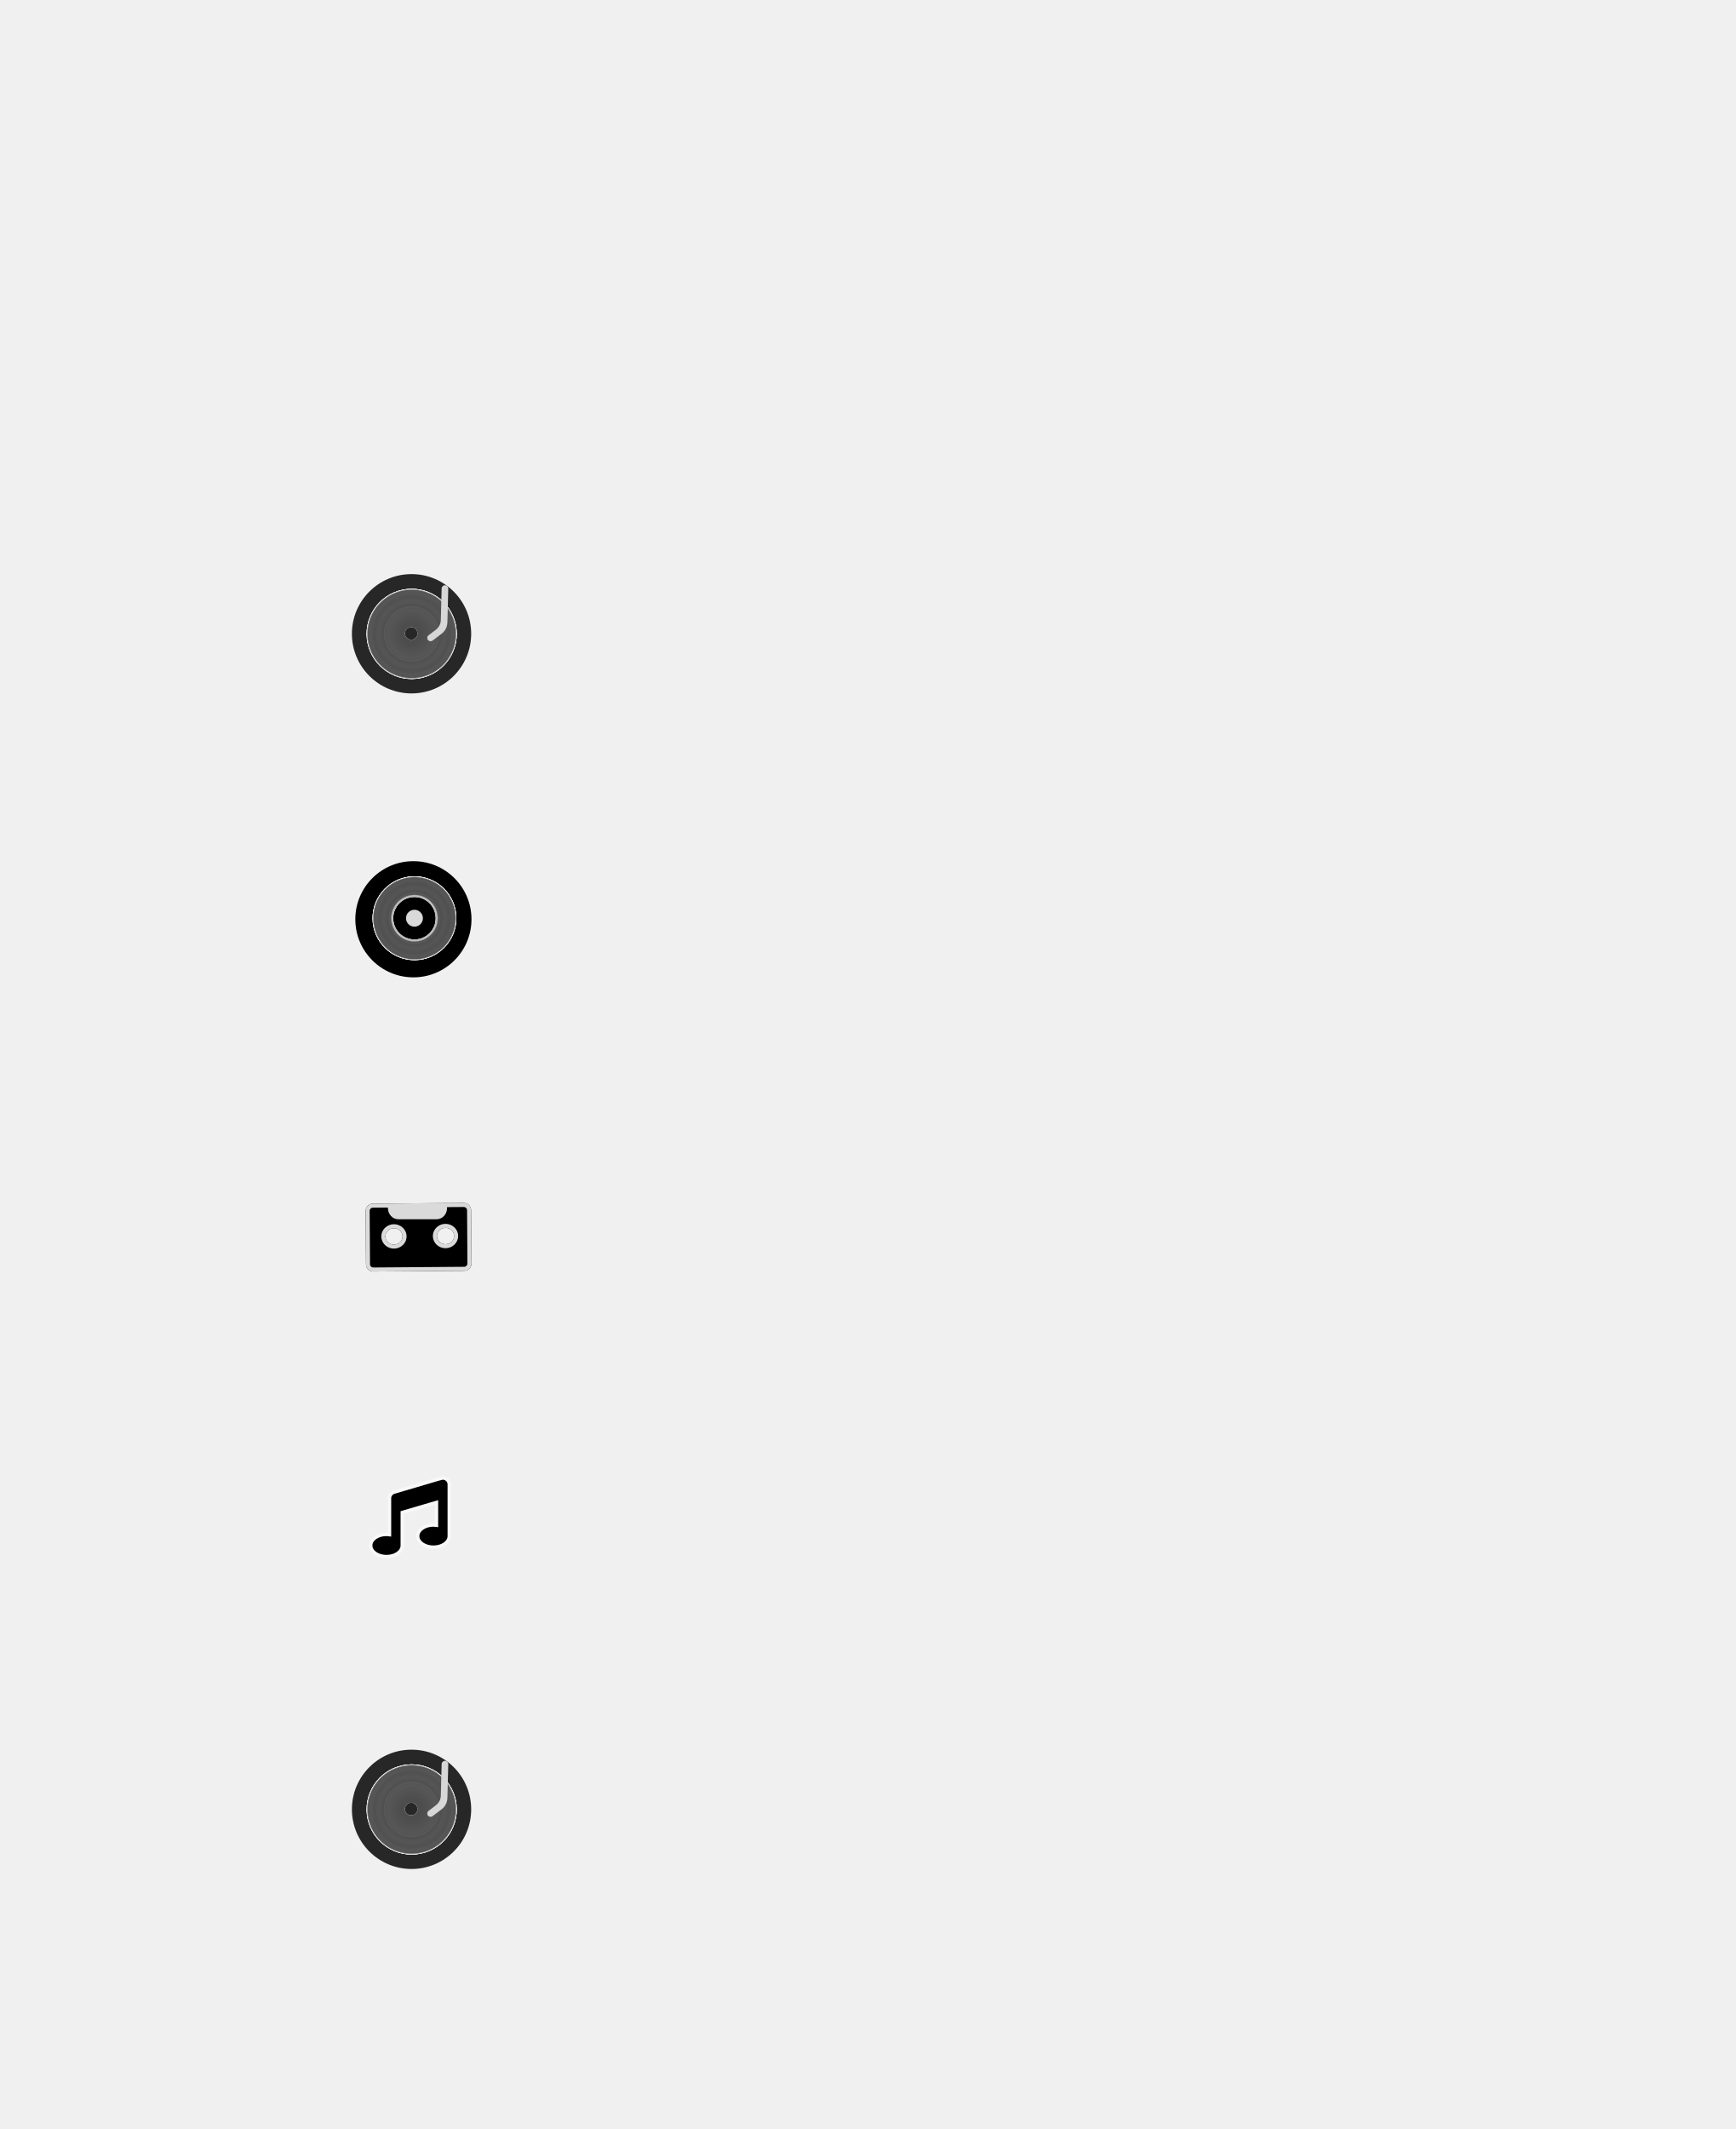
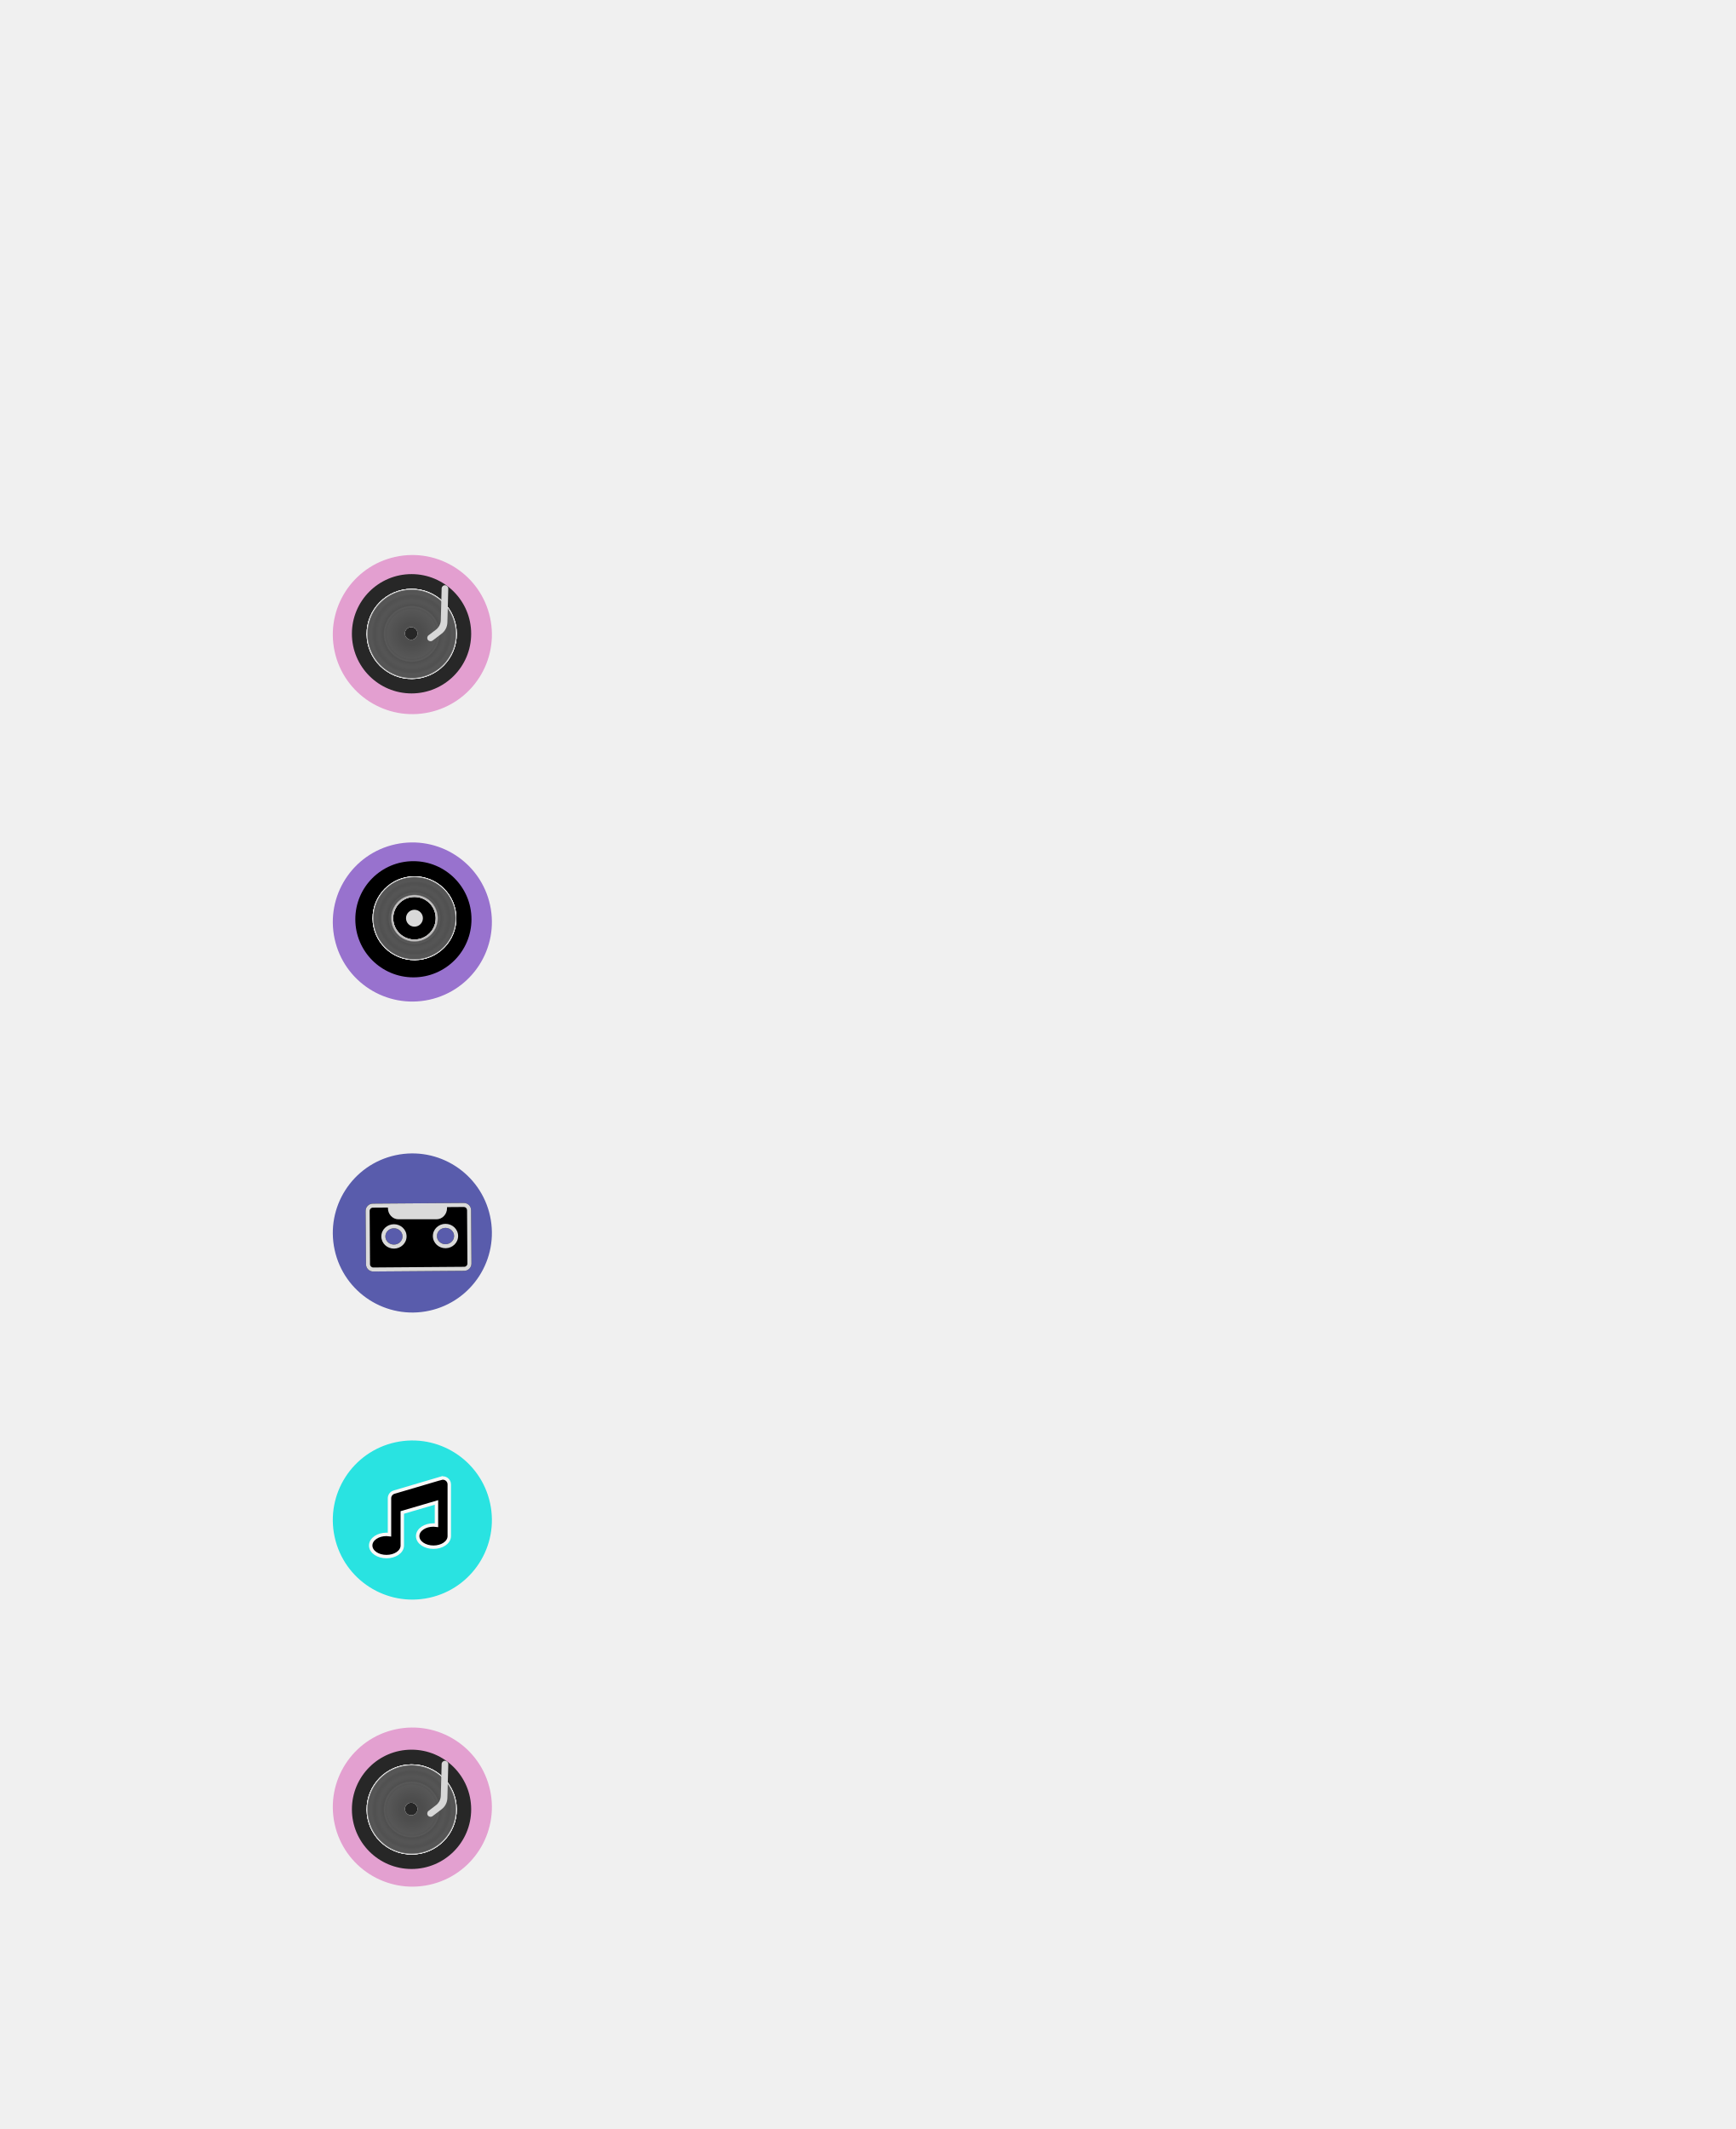
<svg xmlns="http://www.w3.org/2000/svg" width="508" height="623" viewBox="46 168 508 623" fill="none">
  <defs>
    <radialGradient id="paint77_radial_285_2703" cx="0" cy="0" r="1" gradientUnits="userSpaceOnUse" gradientTransform="translate(166.497 353.496) rotate(-0.490819) scale(13.1943)">
      <stop offset="0.24" />
      <stop offset="0.542" stop-color="#0E0E0E" />
      <stop offset="0.568" stop-color="#0A0A0A" />
      <stop offset="0.604" stop-color="#111111" />
      <stop offset="0.63" stop-color="#030303" />
      <stop offset="0.693" stop-color="#0A0A0A" />
      <stop offset="0.74" stop-color="#0C0C0C" />
      <stop offset="0.776" stop-color="#090909" />
      <stop offset="0.802" stop-color="#070707" />
      <stop offset="0.838" stop-color="#050505" />
      <stop offset="0.894" stop-color="#0D0D0D" />
      <stop offset="0.922" stop-color="#0C0C0C" />
      <stop offset="0.969" stop-color="#0C0C0C" />
      <stop offset="1" stop-color="#F8F8F8" />
    </radialGradient>
    <radialGradient id="paint78_radial_285_2703" cx="0" cy="0" r="1" gradientUnits="userSpaceOnUse" gradientTransform="translate(166.497 353.496) rotate(-0.490819) scale(13.1943)">
      <stop offset="0.24" />
      <stop offset="0.542" stop-color="#0E0E0E" />
      <stop offset="0.568" stop-color="#0A0A0A" />
      <stop offset="0.604" stop-color="#111111" />
      <stop offset="0.63" stop-color="#030303" />
      <stop offset="0.693" stop-color="#0A0A0A" />
      <stop offset="0.74" stop-color="#0C0C0C" />
      <stop offset="0.776" stop-color="#090909" />
      <stop offset="0.802" stop-color="#070707" />
      <stop offset="0.838" stop-color="#050505" />
      <stop offset="0.894" stop-color="#0D0D0D" />
      <stop offset="0.922" stop-color="#0C0C0C" />
      <stop offset="0.969" stop-color="#0C0C0C" />
      <stop offset="1" stop-color="#F8F8F8" />
    </radialGradient>
    <radialGradient id="paint79_radial_285_2703" cx="0" cy="0" r="1" gradientUnits="userSpaceOnUse" gradientTransform="translate(167.312 436.696) rotate(-0.490819) scale(12.2634)">
      <stop stop-color="#232323" />
      <stop offset="0.542" stop-color="#A3A1A1" />
      <stop offset="0.568" stop-color="#0A0A0A" />
      <stop offset="0.604" stop-color="#111111" />
      <stop offset="0.63" stop-color="#030303" />
      <stop offset="0.693" stop-color="#0A0A0A" />
      <stop offset="0.74" stop-color="#0C0C0C" />
      <stop offset="0.776" stop-color="#090909" />
      <stop offset="0.802" stop-color="#070707" />
      <stop offset="0.838" stop-color="#050505" />
      <stop offset="0.894" stop-color="#0D0D0D" />
      <stop offset="0.922" stop-color="#0C0C0C" />
      <stop offset="0.969" stop-color="#0C0C0C" />
      <stop offset="1" stop-color="white" />
    </radialGradient>
    <radialGradient id="paint80_radial_285_2703" cx="0" cy="0" r="1" gradientUnits="userSpaceOnUse" gradientTransform="translate(167.312 436.696) rotate(-0.490819) scale(12.2634)">
      <stop stop-color="#232323" />
      <stop offset="0.542" stop-color="#A3A1A1" />
      <stop offset="0.568" stop-color="#0A0A0A" />
      <stop offset="0.604" stop-color="#111111" />
      <stop offset="0.63" stop-color="#030303" />
      <stop offset="0.693" stop-color="#0A0A0A" />
      <stop offset="0.74" stop-color="#0C0C0C" />
      <stop offset="0.776" stop-color="#090909" />
      <stop offset="0.802" stop-color="#070707" />
      <stop offset="0.838" stop-color="#050505" />
      <stop offset="0.894" stop-color="#0D0D0D" />
      <stop offset="0.922" stop-color="#0C0C0C" />
      <stop offset="0.969" stop-color="#0C0C0C" />
      <stop offset="1" stop-color="white" />
    </radialGradient>
    <radialGradient id="paint81_radial_285_2703" cx="0" cy="0" r="1" gradientUnits="userSpaceOnUse" gradientTransform="translate(166.497 697.496) rotate(-0.490819) scale(13.1943)">
      <stop offset="0.24" />
      <stop offset="0.542" stop-color="#0E0E0E" />
      <stop offset="0.568" stop-color="#0A0A0A" />
      <stop offset="0.604" stop-color="#111111" />
      <stop offset="0.63" stop-color="#030303" />
      <stop offset="0.693" stop-color="#0A0A0A" />
      <stop offset="0.74" stop-color="#0C0C0C" />
      <stop offset="0.776" stop-color="#090909" />
      <stop offset="0.802" stop-color="#070707" />
      <stop offset="0.838" stop-color="#050505" />
      <stop offset="0.894" stop-color="#0D0D0D" />
      <stop offset="0.922" stop-color="#0C0C0C" />
      <stop offset="0.969" stop-color="#0C0C0C" />
      <stop offset="1" stop-color="#F8F8F8" />
    </radialGradient>
    <radialGradient id="paint82_radial_285_2703" cx="0" cy="0" r="1" gradientUnits="userSpaceOnUse" gradientTransform="translate(166.497 697.496) rotate(-0.490819) scale(13.1943)">
      <stop offset="0.24" />
      <stop offset="0.542" stop-color="#0E0E0E" />
      <stop offset="0.568" stop-color="#0A0A0A" />
      <stop offset="0.604" stop-color="#111111" />
      <stop offset="0.63" stop-color="#030303" />
      <stop offset="0.693" stop-color="#0A0A0A" />
      <stop offset="0.74" stop-color="#0C0C0C" />
      <stop offset="0.776" stop-color="#090909" />
      <stop offset="0.802" stop-color="#070707" />
      <stop offset="0.838" stop-color="#050505" />
      <stop offset="0.894" stop-color="#0D0D0D" />
      <stop offset="0.922" stop-color="#0C0C0C" />
      <stop offset="0.969" stop-color="#0C0C0C" />
      <stop offset="1" stop-color="#F8F8F8" />
    </radialGradient>
  </defs>
+   <circle cx="166.694" cy="353.694" r="23.279" transform="rotate(-12.2686 166.694 353.694)" fill="#E39FD0" />
+   <circle cx="166.694" cy="437.801" r="23.279" transform="rotate(-12.2686 166.694 437.801)" fill="#9872CE" />
+   <circle cx="166.694" cy="528.801" r="23.279" transform="rotate(-12.2686 166.694 528.801)" fill="#595CAC" />
+   <circle cx="166.694" cy="612.801" r="23.279" transform="rotate(-12.2686 166.694 612.801)" fill="#29E3E1" />
+   <circle cx="166.694" cy="696.801" r="23.279" transform="rotate(-12.2686 166.694 696.801)" fill="#E3A0D0" />
  <circle cx="166.456" cy="353.456" r="17.456" fill="#272727" />
  <path d="M166.384 340.302C173.67 340.24 179.628 346.096 179.691 353.383C179.753 360.67 173.897 366.627 166.61 366.69C159.323 366.752 153.365 360.896 153.303 353.609C153.241 346.322 159.097 340.365 166.384 340.302ZM166.373 355.222C167.397 355.213 168.221 354.375 168.212 353.351C168.203 352.327 167.366 351.504 166.341 351.512C165.317 351.521 164.494 352.359 164.503 353.383C164.512 354.407 165.349 355.23 166.373 355.222Z" fill="white" />
  <path d="M166.384 340.302C173.67 340.24 179.628 346.096 179.691 353.383C179.753 360.67 173.897 366.627 166.61 366.69C159.323 366.752 153.365 360.896 153.303 353.609C153.241 346.322 159.097 340.365 166.384 340.302ZM166.373 355.222C167.397 355.213 168.221 354.375 168.212 353.351C168.203 352.327 167.366 351.504 166.341 351.512C165.317 351.521 164.494 352.359 164.503 353.383C164.512 354.407 165.349 355.23 166.373 355.222Z" fill="url(#paint77_radial_285_2703)" fill-opacity="0.7" />
  <path d="M166.384 340.302C173.67 340.24 179.628 346.096 179.691 353.383C179.753 360.67 173.897 366.627 166.61 366.69C159.323 366.752 153.365 360.896 153.303 353.609C153.241 346.322 159.097 340.365 166.384 340.302ZM166.373 355.222C167.397 355.213 168.221 354.375 168.212 353.351C168.203 352.327 167.366 351.504 166.341 351.512C165.317 351.521 164.494 352.359 164.503 353.383C164.512 354.407 165.349 355.23 166.373 355.222Z" fill="white" />
  <path d="M166.384 340.302C173.67 340.24 179.628 346.096 179.691 353.383C179.753 360.67 173.897 366.627 166.61 366.69C159.323 366.752 153.365 360.896 153.303 353.609C153.241 346.322 159.097 340.365 166.384 340.302ZM166.373 355.222C167.397 355.213 168.221 354.375 168.212 353.351C168.203 352.327 167.366 351.504 166.341 351.512C165.317 351.521 164.494 352.359 164.503 353.383C164.512 354.407 165.349 355.23 166.373 355.222Z" fill="url(#paint78_radial_285_2703)" fill-opacity="0.7" />
  <path d="M176.262 339.259C176.798 339.273 177.221 339.718 177.207 340.254L176.95 350.137C176.916 351.44 176.292 352.657 175.254 353.444L172.609 355.45C172.183 355.774 171.574 355.691 171.251 355.264C170.927 354.837 171.01 354.229 171.437 353.905L173.58 352.279C174.466 351.607 174.998 350.569 175.027 349.458L175.267 340.203C175.281 339.668 175.727 339.245 176.262 339.259Z" fill="#D7D7D7" />
  <circle cx="167" cy="437" r="17" fill="black" />
  <path d="M167.207 424.433C173.98 424.375 179.517 429.819 179.575 436.591C179.633 443.364 174.19 448.901 167.417 448.959C160.645 449.017 155.107 443.574 155.049 436.801C154.991 430.029 160.435 424.491 167.207 424.433ZM167.366 442.926C170.806 442.897 173.571 440.084 173.542 436.643C173.512 433.203 170.699 430.437 167.259 430.467C163.818 430.496 161.053 433.309 161.083 436.75C161.112 440.19 163.925 442.955 167.366 442.926Z" fill="white" />
  <path d="M167.207 424.433C173.98 424.375 179.517 429.819 179.575 436.591C179.633 443.364 174.19 448.901 167.417 448.959C160.645 449.017 155.107 443.574 155.049 436.801C154.991 430.029 160.435 424.491 167.207 424.433ZM167.366 442.926C170.806 442.897 173.571 440.084 173.542 436.643C173.512 433.203 170.699 430.437 167.259 430.467C163.818 430.496 161.053 433.309 161.083 436.75C161.112 440.19 163.925 442.955 167.366 442.926Z" fill="url(#paint79_radial_285_2703)" fill-opacity="0.7" />
  <path d="M167.207 424.433C173.98 424.375 179.517 429.819 179.575 436.591C179.633 443.364 174.19 448.901 167.417 448.959C160.645 449.017 155.107 443.574 155.049 436.801C154.991 430.029 160.435 424.491 167.207 424.433ZM167.366 442.926C170.806 442.897 173.571 440.084 173.542 436.643C173.512 433.203 170.699 430.437 167.259 430.467C163.818 430.496 161.053 433.309 161.083 436.75C161.112 440.19 163.925 442.955 167.366 442.926Z" fill="white" />
  <path d="M167.207 424.433C173.98 424.375 179.517 429.819 179.575 436.591C179.633 443.364 174.19 448.901 167.417 448.959C160.645 449.017 155.107 443.574 155.049 436.801C154.991 430.029 160.435 424.491 167.207 424.433ZM167.366 442.926C170.806 442.897 173.571 440.084 173.542 436.643C173.512 433.203 170.699 430.437 167.259 430.467C163.818 430.496 161.053 433.309 161.083 436.75C161.112 440.19 163.925 442.955 167.366 442.926Z" fill="url(#paint80_radial_285_2703)" fill-opacity="0.7" />
  <circle cx="167.309" cy="436.693" r="2.473" fill="#D9D9D9" />
  <path d="M181.75 520.015C182.922 520.007 183.88 520.95 183.888 522.123L183.995 537.736C184.003 538.909 183.059 539.867 181.886 539.876L155.26 540.075C154.087 540.084 153.13 539.14 153.122 537.967L153.015 522.354C153.007 521.181 153.951 520.223 155.123 520.215L181.75 520.015ZM161.292 527.417C159.903 527.428 158.784 528.506 158.793 529.826C158.802 531.145 159.936 532.207 161.324 532.196C162.713 532.186 163.832 531.108 163.823 529.788C163.814 528.468 162.68 527.407 161.292 527.417ZM176.379 527.304C174.99 527.315 173.872 528.393 173.881 529.713C173.89 531.032 175.023 532.094 176.412 532.083C177.801 532.073 178.919 530.995 178.91 529.675C178.901 528.355 177.768 527.294 176.379 527.304Z" fill="black" />
  <path d="M181.878 538.697L181.886 539.877L155.26 540.076L155.252 538.896L181.878 538.697ZM182.815 537.746L182.708 522.133C182.705 521.628 182.305 521.218 181.807 521.197L181.758 521.196L155.132 521.395C154.61 521.399 154.191 521.825 154.194 522.346L154.302 537.96C154.305 538.481 154.731 538.9 155.252 538.896L155.26 540.076C154.087 540.085 153.13 539.141 153.122 537.968L153.015 522.355C153.007 521.182 153.951 520.224 155.123 520.216L181.75 520.016C182.922 520.007 183.88 520.951 183.888 522.124L183.995 537.737C184.003 538.91 183.059 539.868 181.886 539.877L181.878 538.697C182.399 538.693 182.819 538.267 182.815 537.746ZM163.823 529.789C163.814 528.469 162.68 527.408 161.292 527.418C159.903 527.429 158.784 528.507 158.793 529.827C158.802 531.146 159.936 532.208 161.324 532.197C162.713 532.187 163.832 531.109 163.823 529.789ZM178.91 529.676C178.901 528.398 177.838 527.362 176.509 527.308L176.379 527.305C174.99 527.316 173.872 528.394 173.881 529.714C173.89 531.033 175.023 532.095 176.412 532.084C177.801 532.074 178.919 530.996 178.91 529.676ZM165.002 529.78C165.016 531.807 163.315 533.362 161.333 533.377C159.35 533.392 157.628 531.863 157.614 529.835C157.6 527.808 159.301 526.253 161.283 526.239C163.266 526.224 164.988 527.753 165.002 529.78ZM180.09 529.667C180.103 531.694 178.403 533.249 176.42 533.264C174.437 533.279 172.715 531.75 172.701 529.723C172.687 527.695 174.388 526.14 176.371 526.126C178.354 526.111 180.076 527.64 180.09 529.667Z" fill="#DADADA" />
  <path d="M159.541 520.771H176.848V521.526C176.848 523.332 175.468 524.796 173.766 524.796H162.623C160.921 524.796 159.541 523.332 159.541 521.526V520.771Z" fill="#DADADA" />
  <path d="M175.93 600.525C176.22 600.573 176.496 600.688 176.733 600.862C176.971 601.036 177.164 601.264 177.297 601.526C177.43 601.789 177.5 602.079 177.5 602.373V617.5C177.5 618.479 176.904 619.303 176.068 619.86C175.229 620.42 174.098 620.75 172.875 620.75C171.651 620.75 170.52 620.42 169.681 619.86C168.845 619.303 168.25 618.478 168.25 617.5C168.25 616.521 168.845 615.696 169.681 615.139C170.52 614.579 171.651 614.25 172.875 614.25H172.878C173.17 614.252 173.461 614.275 173.75 614.316V607.652L163.75 610.583V620.25C163.75 621.228 163.155 622.053 162.319 622.61C161.48 623.17 160.349 623.5 159.125 623.5C157.901 623.5 156.77 623.17 155.931 622.61C155.095 622.053 154.5 621.228 154.5 620.25C154.5 619.272 155.095 618.447 155.931 617.89C156.77 617.33 157.901 617 159.125 617H159.128C159.42 617.002 159.711 617.025 160 617.066V606.435C160 606.036 160.128 605.648 160.364 605.326C160.6 605.005 160.933 604.766 161.313 604.646L161.321 604.645L175.07 600.584V600.585C175.348 600.499 175.642 600.478 175.93 600.525Z" fill="black" stroke="#F9F8F8" />
  <circle cx="166.456" cy="697.456" r="17.456" fill="#272727" />
  <path d="M166.384 684.302C173.67 684.24 179.628 690.096 179.691 697.383C179.753 704.67 173.897 710.627 166.61 710.69C159.323 710.752 153.365 704.896 153.303 697.609C153.241 690.322 159.097 684.365 166.384 684.302ZM166.373 699.222C167.397 699.213 168.221 698.375 168.212 697.351C168.203 696.327 167.366 695.504 166.341 695.512C165.317 695.521 164.494 696.359 164.503 697.383C164.512 698.407 165.349 699.23 166.373 699.222Z" fill="white" />
  <path d="M166.384 684.302C173.67 684.24 179.628 690.096 179.691 697.383C179.753 704.67 173.897 710.627 166.61 710.69C159.323 710.752 153.365 704.896 153.303 697.609C153.241 690.322 159.097 684.365 166.384 684.302ZM166.373 699.222C167.397 699.213 168.221 698.375 168.212 697.351C168.203 696.327 167.366 695.504 166.341 695.512C165.317 695.521 164.494 696.359 164.503 697.383C164.512 698.407 165.349 699.23 166.373 699.222Z" fill="url(#paint81_radial_285_2703)" fill-opacity="0.7" />
  <path d="M166.384 684.302C173.67 684.24 179.628 690.096 179.691 697.383C179.753 704.67 173.897 710.627 166.61 710.69C159.323 710.752 153.365 704.896 153.303 697.609C153.241 690.322 159.097 684.365 166.384 684.302ZM166.373 699.222C167.397 699.213 168.221 698.375 168.212 697.351C168.203 696.327 167.366 695.504 166.341 695.512C165.317 695.521 164.494 696.359 164.503 697.383C164.512 698.407 165.349 699.23 166.373 699.222Z" fill="white" />
  <path d="M166.384 684.302C173.67 684.24 179.628 690.096 179.691 697.383C179.753 704.67 173.897 710.627 166.61 710.69C159.323 710.752 153.365 704.896 153.303 697.609C153.241 690.322 159.097 684.365 166.384 684.302ZM166.373 699.222C167.397 699.213 168.221 698.375 168.212 697.351C168.203 696.327 167.366 695.504 166.341 695.512C165.317 695.521 164.494 696.359 164.503 697.383C164.512 698.407 165.349 699.23 166.373 699.222Z" fill="url(#paint82_radial_285_2703)" fill-opacity="0.7" />
  <path d="M176.262 683.259C176.798 683.273 177.221 683.718 177.207 684.254L176.95 694.137C176.916 695.44 176.292 696.657 175.254 697.444L172.609 699.45C172.183 699.774 171.574 699.691 171.251 699.264C170.927 698.837 171.01 698.229 171.437 697.905L173.58 696.279C174.466 695.607 174.998 694.569 175.027 693.458L175.267 684.203C175.281 683.668 175.727 683.245 176.262 683.259Z" fill="#D7D7D7" />
</svg>
